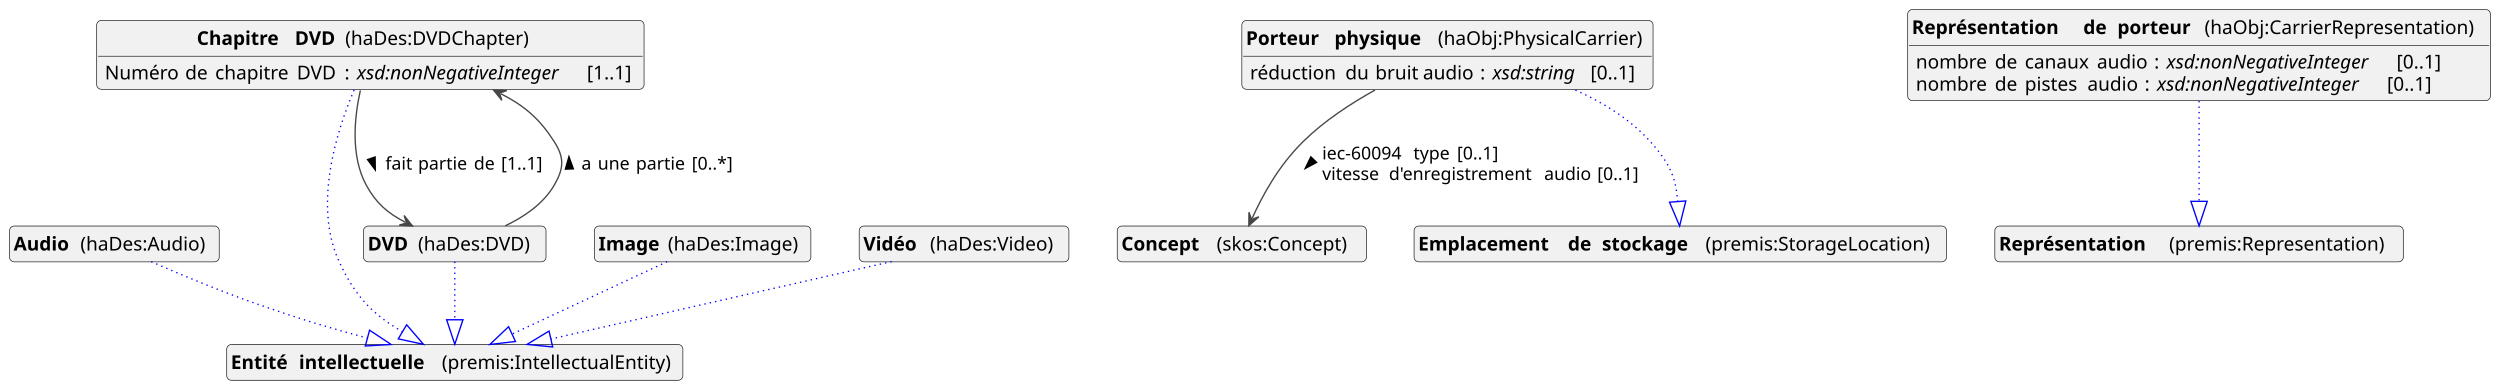
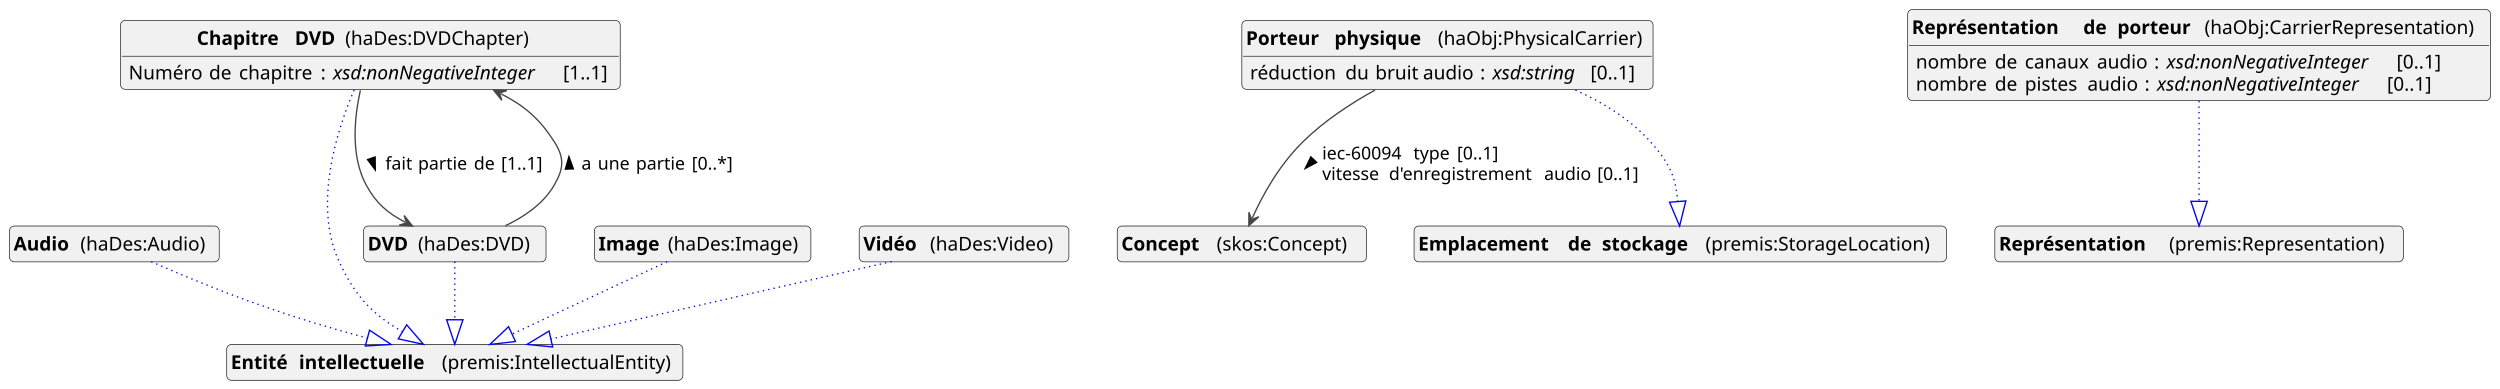
<svg xmlns="http://www.w3.org/2000/svg" xmlns:xlink="http://www.w3.org/1999/xlink" contentStyleType="text/css" height="285px" preserveAspectRatio="none" style="width:1836px;height:285px;background:#FFFFFF;" version="1.1" viewBox="0 0 1836 285" width="1836px" zoomAndPan="magnify">
  <defs />
  <g>
    <a href="#haDes%3AAudio" target="_top" title="#haDes%3AAudio" xlink:actuate="onRequest" xlink:href="#haDes%3AAudio" xlink:show="new" xlink:title="#haDes%3AAudio" xlink:type="simple">
      <g id="elem_haDes_Audio">
        <rect codeLine="15" fill="#F1F1F1" height="26.297" id="haDes_Audio" rx="3.5" ry="3.5" style="stroke:#181818;stroke-width:0.5;" width="154" x="7" y="166" />
        <text fill="#000000" font-family="sans-serif" font-size="14" font-weight="bold" lengthAdjust="spacing" textLength="45" x="10" y="183.995">Audio</text>
        <text fill="#000000" font-family="sans-serif" font-size="14" lengthAdjust="spacing" textLength="4" x="55" y="183.995"> </text>
        <text fill="#000000" font-family="sans-serif" font-size="14" lengthAdjust="spacing" textLength="99" x="59" y="183.995">(haDes:Audio)</text>
      </g>
    </a>
    <a href="#premis%3AIntellectualEntity" target="_top" title="#premis%3AIntellectualEntity" xlink:actuate="onRequest" xlink:href="#premis%3AIntellectualEntity" xlink:show="new" xlink:title="#premis%3AIntellectualEntity" xlink:type="simple">
      <g id="elem_premis_IntellectualEntity">
        <rect codeLine="29" fill="#F1F1F1" height="26.297" id="premis_IntellectualEntity" rx="3.5" ry="3.5" style="stroke:#181818;stroke-width:0.5;" width="335" x="166.5" y="253" />
        <text fill="#000000" font-family="sans-serif" font-size="14" font-weight="bold" lengthAdjust="spacing" textLength="45" x="169.5" y="270.995">Entité</text>
        <text fill="#000000" font-family="sans-serif" font-size="14" font-weight="bold" lengthAdjust="spacing" textLength="5" x="214.5" y="270.995"> </text>
        <text fill="#000000" font-family="sans-serif" font-size="14" font-weight="bold" lengthAdjust="spacing" textLength="101" x="219.5" y="270.995">intellectuelle</text>
        <text fill="#000000" font-family="sans-serif" font-size="14" lengthAdjust="spacing" textLength="4" x="320.5" y="270.995"> </text>
        <text fill="#000000" font-family="sans-serif" font-size="14" lengthAdjust="spacing" textLength="174" x="324.5" y="270.995">(premis:IntellectualEntity)</text>
      </g>
    </a>
    <a href="#haDes%3ADVDChapter" target="_top" title="#haDes%3ADVDChapter" xlink:actuate="onRequest" xlink:href="#haDes%3ADVDChapter" xlink:show="new" xlink:title="#haDes%3ADVDChapter" xlink:type="simple">
      <g id="elem_haDes_DVDChapter">
-         <rect codeLine="17" fill="#F1F1F1" height="50.594" id="haDes_DVDChapter" rx="3.5" ry="3.5" style="stroke:#181818;stroke-width:0.5;" width="402" x="71" y="15" />
+         <rect codeLine="17" fill="#F1F1F1" height="50.594" id="haDes_DVDChapter" rx="3.5" ry="3.5" style="stroke:#181818;stroke-width:0.5;" width="367" x="88.5" y="15" />
        <text fill="#000000" font-family="sans-serif" font-size="14" font-weight="bold" lengthAdjust="spacing" textLength="67" x="144.5" y="32.995">Chapitre</text>
        <text fill="#000000" font-family="sans-serif" font-size="14" font-weight="bold" lengthAdjust="spacing" textLength="5" x="211.5" y="32.995"> </text>
        <text fill="#000000" font-family="sans-serif" font-size="14" font-weight="bold" lengthAdjust="spacing" textLength="33" x="216.5" y="32.995">DVD</text>
        <text fill="#000000" font-family="sans-serif" font-size="14" lengthAdjust="spacing" textLength="4" x="249.5" y="32.995"> </text>
        <text fill="#000000" font-family="sans-serif" font-size="14" lengthAdjust="spacing" textLength="146" x="253.5" y="32.995">(haDes:DVDChapter)</text>
-         <line style="stroke:#181818;stroke-width:0.5;" x1="72" x2="472" y1="41.297" y2="41.297" />
-         <text fill="#000000" font-family="sans-serif" font-size="14" lengthAdjust="spacing" textLength="55" x="77" y="58.292">Numéro</text>
-         <text fill="#000000" font-family="sans-serif" font-size="14" lengthAdjust="spacing" textLength="4" x="132" y="58.292"> </text>
-         <text fill="#000000" font-family="sans-serif" font-size="14" lengthAdjust="spacing" textLength="18" x="136" y="58.292">de</text>
-         <text fill="#000000" font-family="sans-serif" font-size="14" lengthAdjust="spacing" textLength="4" x="154" y="58.292"> </text>
-         <text fill="#000000" font-family="sans-serif" font-size="14" lengthAdjust="spacing" textLength="56" x="158" y="58.292">chapitre</text>
-         <text fill="#000000" font-family="sans-serif" font-size="14" lengthAdjust="spacing" textLength="4" x="214" y="58.292"> </text>
-         <text fill="#000000" font-family="sans-serif" font-size="14" lengthAdjust="spacing" textLength="31" x="218" y="58.292">DVD</text>
-         <text fill="#000000" font-family="sans-serif" font-size="14" lengthAdjust="spacing" textLength="4" x="249" y="58.292"> </text>
-         <text fill="#000000" font-family="sans-serif" font-size="14" lengthAdjust="spacing" textLength="5" x="253" y="58.292">:</text>
-         <text fill="#000000" font-family="sans-serif" font-size="14" lengthAdjust="spacing" textLength="4" x="258" y="58.292"> </text>
-         <text fill="#000000" font-family="sans-serif" font-size="14" font-style="italic" lengthAdjust="spacing" textLength="165" x="262" y="58.292">xsd:nonNegativeInteger</text>
-         <text fill="#000000" font-family="sans-serif" font-size="14" lengthAdjust="spacing" textLength="4" x="427" y="58.292"> </text>
-         <text fill="#000000" font-family="sans-serif" font-size="14" lengthAdjust="spacing" textLength="36" x="431" y="58.292">[1..1]</text>
+         <line style="stroke:#181818;stroke-width:0.5;" x1="89.5" x2="454.5" y1="41.297" y2="41.297" />
+         <text fill="#000000" font-family="sans-serif" font-size="14" lengthAdjust="spacing" textLength="55" x="94.5" y="58.292">Numéro</text>
+         <text fill="#000000" font-family="sans-serif" font-size="14" lengthAdjust="spacing" textLength="4" x="149.5" y="58.292"> </text>
+         <text fill="#000000" font-family="sans-serif" font-size="14" lengthAdjust="spacing" textLength="18" x="153.5" y="58.292">de</text>
+         <text fill="#000000" font-family="sans-serif" font-size="14" lengthAdjust="spacing" textLength="4" x="171.5" y="58.292"> </text>
+         <text fill="#000000" font-family="sans-serif" font-size="14" lengthAdjust="spacing" textLength="56" x="175.5" y="58.292">chapitre</text>
+         <text fill="#000000" font-family="sans-serif" font-size="14" lengthAdjust="spacing" textLength="4" x="231.5" y="58.292"> </text>
+         <text fill="#000000" font-family="sans-serif" font-size="14" lengthAdjust="spacing" textLength="5" x="235.5" y="58.292">:</text>
+         <text fill="#000000" font-family="sans-serif" font-size="14" lengthAdjust="spacing" textLength="4" x="240.5" y="58.292"> </text>
+         <text fill="#000000" font-family="sans-serif" font-size="14" font-style="italic" lengthAdjust="spacing" textLength="165" x="244.5" y="58.292">xsd:nonNegativeInteger</text>
+         <text fill="#000000" font-family="sans-serif" font-size="14" lengthAdjust="spacing" textLength="4" x="409.5" y="58.292"> </text>
+         <text fill="#000000" font-family="sans-serif" font-size="14" lengthAdjust="spacing" textLength="36" x="413.5" y="58.292">[1..1]</text>
      </g>
    </a>
    <a href="../../terms/fr#skos%3AConcept" target="_top" title="../../terms/fr#skos%3AConcept" xlink:actuate="onRequest" xlink:href="../../terms/fr#skos%3AConcept" xlink:show="new" xlink:title="../../terms/fr#skos%3AConcept" xlink:type="simple">
      <g id="elem_skos_Concept">
        <rect codeLine="19" fill="#F1F1F1" height="26.297" id="skos_Concept" rx="3.5" ry="3.5" style="stroke:#181818;stroke-width:0.5;" width="183" x="820.5" y="166" />
        <text fill="#000000" font-family="sans-serif" font-size="14" font-weight="bold" lengthAdjust="spacing" textLength="66" x="823.5" y="183.995">Concept</text>
        <text fill="#000000" font-family="sans-serif" font-size="14" lengthAdjust="spacing" textLength="4" x="889.5" y="183.995"> </text>
        <text fill="#000000" font-family="sans-serif" font-size="14" lengthAdjust="spacing" textLength="107" x="893.5" y="183.995">(skos:Concept)</text>
      </g>
    </a>
    <a href="#haDes%3ADVD" target="_top" title="#haDes%3ADVD" xlink:actuate="onRequest" xlink:href="#haDes%3ADVD" xlink:show="new" xlink:title="#haDes%3ADVD" xlink:type="simple">
      <g id="elem_haDes_DVD">
        <rect codeLine="20" fill="#F1F1F1" height="26.297" id="haDes_DVD" rx="3.5" ry="3.5" style="stroke:#181818;stroke-width:0.5;" width="134" x="267" y="166" />
        <text fill="#000000" font-family="sans-serif" font-size="14" font-weight="bold" lengthAdjust="spacing" textLength="33" x="270" y="183.995">DVD</text>
        <text fill="#000000" font-family="sans-serif" font-size="14" lengthAdjust="spacing" textLength="4" x="303" y="183.995"> </text>
        <text fill="#000000" font-family="sans-serif" font-size="14" lengthAdjust="spacing" textLength="91" x="307" y="183.995">(haDes:DVD)</text>
      </g>
    </a>
    <a href="#haDes%3AImage" target="_top" title="#haDes%3AImage" xlink:actuate="onRequest" xlink:href="#haDes%3AImage" xlink:show="new" xlink:title="#haDes%3AImage" xlink:type="simple">
      <g id="elem_haDes_Image">
        <rect codeLine="22" fill="#F1F1F1" height="26.297" id="haDes_Image" rx="3.5" ry="3.5" style="stroke:#181818;stroke-width:0.5;" width="159" x="436.5" y="166" />
        <text fill="#000000" font-family="sans-serif" font-size="14" font-weight="bold" lengthAdjust="spacing" textLength="47" x="439.5" y="183.995">Image</text>
        <text fill="#000000" font-family="sans-serif" font-size="14" lengthAdjust="spacing" textLength="4" x="486.5" y="183.995"> </text>
        <text fill="#000000" font-family="sans-serif" font-size="14" lengthAdjust="spacing" textLength="102" x="490.5" y="183.995">(haDes:Image)</text>
      </g>
    </a>
    <a href="#haObj%3APhysicalCarrier" target="_top" title="#haObj%3APhysicalCarrier" xlink:actuate="onRequest" xlink:href="#haObj%3APhysicalCarrier" xlink:show="new" xlink:title="#haObj%3APhysicalCarrier" xlink:type="simple">
      <g id="elem_haObj_PhysicalCarrier">
        <rect codeLine="24" fill="#F1F1F1" height="50.594" id="haObj_PhysicalCarrier" rx="3.5" ry="3.5" style="stroke:#181818;stroke-width:0.5;" width="302" x="912" y="15" />
        <text fill="#000000" font-family="sans-serif" font-size="14" font-weight="bold" lengthAdjust="spacing" textLength="60" x="915" y="32.995">Porteur</text>
        <text fill="#000000" font-family="sans-serif" font-size="14" font-weight="bold" lengthAdjust="spacing" textLength="5" x="975" y="32.995"> </text>
        <text fill="#000000" font-family="sans-serif" font-size="14" font-weight="bold" lengthAdjust="spacing" textLength="72" x="980" y="32.995">physique</text>
        <text fill="#000000" font-family="sans-serif" font-size="14" lengthAdjust="spacing" textLength="4" x="1052" y="32.995"> </text>
        <text fill="#000000" font-family="sans-serif" font-size="14" lengthAdjust="spacing" textLength="155" x="1056" y="32.995">(haObj:PhysicalCarrier)</text>
        <line style="stroke:#181818;stroke-width:0.5;" x1="913" x2="1213" y1="41.297" y2="41.297" />
        <text fill="#000000" font-family="sans-serif" font-size="14" lengthAdjust="spacing" textLength="66" x="918" y="58.292">réduction</text>
        <text fill="#000000" font-family="sans-serif" font-size="14" lengthAdjust="spacing" textLength="4" x="984" y="58.292"> </text>
        <text fill="#000000" font-family="sans-serif" font-size="14" lengthAdjust="spacing" textLength="18" x="988" y="58.292">du</text>
        <text fill="#000000" font-family="sans-serif" font-size="14" lengthAdjust="spacing" textLength="4" x="1006" y="58.292"> </text>
        <text fill="#000000" font-family="sans-serif" font-size="14" lengthAdjust="spacing" textLength="31" x="1010" y="58.292">bruit</text>
        <text fill="#000000" font-family="sans-serif" font-size="14" lengthAdjust="spacing" textLength="4" x="1041" y="58.292"> </text>
        <text fill="#000000" font-family="sans-serif" font-size="14" lengthAdjust="spacing" textLength="38" x="1045" y="58.292">audio</text>
        <text fill="#000000" font-family="sans-serif" font-size="14" lengthAdjust="spacing" textLength="4" x="1083" y="58.292"> </text>
        <text fill="#000000" font-family="sans-serif" font-size="14" lengthAdjust="spacing" textLength="5" x="1087" y="58.292">:</text>
        <text fill="#000000" font-family="sans-serif" font-size="14" lengthAdjust="spacing" textLength="4" x="1092" y="58.292"> </text>
        <text fill="#000000" font-family="sans-serif" font-size="14" font-style="italic" lengthAdjust="spacing" textLength="68" x="1096" y="58.292">xsd:string</text>
        <text fill="#000000" font-family="sans-serif" font-size="14" lengthAdjust="spacing" textLength="4" x="1164" y="58.292"> </text>
        <text fill="#000000" font-family="sans-serif" font-size="14" lengthAdjust="spacing" textLength="36" x="1168" y="58.292">[0..1]</text>
      </g>
    </a>
    <a href="#premis%3AStorageLocation" target="_top" title="#premis%3AStorageLocation" xlink:actuate="onRequest" xlink:href="#premis%3AStorageLocation" xlink:show="new" xlink:title="#premis%3AStorageLocation" xlink:type="simple">
      <g id="elem_premis_StorageLocation">
        <rect codeLine="25" fill="#F1F1F1" height="26.297" id="premis_StorageLocation" rx="3.5" ry="3.5" style="stroke:#181818;stroke-width:0.5;" width="391" x="1038.5" y="166" />
        <text fill="#000000" font-family="sans-serif" font-size="14" font-weight="bold" lengthAdjust="spacing" textLength="105" x="1041.5" y="183.995">Emplacement</text>
        <text fill="#000000" font-family="sans-serif" font-size="14" font-weight="bold" lengthAdjust="spacing" textLength="5" x="1146.5" y="183.995"> </text>
        <text fill="#000000" font-family="sans-serif" font-size="14" font-weight="bold" lengthAdjust="spacing" textLength="20" x="1151.5" y="183.995">de</text>
        <text fill="#000000" font-family="sans-serif" font-size="14" font-weight="bold" lengthAdjust="spacing" textLength="5" x="1171.5" y="183.995"> </text>
        <text fill="#000000" font-family="sans-serif" font-size="14" font-weight="bold" lengthAdjust="spacing" textLength="72" x="1176.5" y="183.995">stockage</text>
        <text fill="#000000" font-family="sans-serif" font-size="14" lengthAdjust="spacing" textLength="4" x="1248.5" y="183.995"> </text>
        <text fill="#000000" font-family="sans-serif" font-size="14" lengthAdjust="spacing" textLength="174" x="1252.5" y="183.995">(premis:StorageLocation)</text>
      </g>
    </a>
    <a href="#haObj%3ACarrierRepresentation" target="_top" title="#haObj%3ACarrierRepresentation" xlink:actuate="onRequest" xlink:href="#haObj%3ACarrierRepresentation" xlink:show="new" xlink:title="#haObj%3ACarrierRepresentation" xlink:type="simple">
      <g id="elem_haObj_CarrierRepresentation">
        <rect codeLine="26" fill="#F1F1F1" height="66.891" id="haObj_CarrierRepresentation" rx="3.5" ry="3.5" style="stroke:#181818;stroke-width:0.5;" width="428" x="1401" y="7" />
        <text fill="#000000" font-family="sans-serif" font-size="14" font-weight="bold" lengthAdjust="spacing" textLength="121" x="1404" y="24.995">Représentation</text>
        <text fill="#000000" font-family="sans-serif" font-size="14" font-weight="bold" lengthAdjust="spacing" textLength="5" x="1525" y="24.995"> </text>
        <text fill="#000000" font-family="sans-serif" font-size="14" font-weight="bold" lengthAdjust="spacing" textLength="20" x="1530" y="24.995">de</text>
        <text fill="#000000" font-family="sans-serif" font-size="14" font-weight="bold" lengthAdjust="spacing" textLength="5" x="1550" y="24.995"> </text>
        <text fill="#000000" font-family="sans-serif" font-size="14" font-weight="bold" lengthAdjust="spacing" textLength="60" x="1555" y="24.995">porteur</text>
        <text fill="#000000" font-family="sans-serif" font-size="14" lengthAdjust="spacing" textLength="4" x="1615" y="24.995"> </text>
        <text fill="#000000" font-family="sans-serif" font-size="14" lengthAdjust="spacing" textLength="207" x="1619" y="24.995">(haObj:CarrierRepresentation)</text>
        <line style="stroke:#181818;stroke-width:0.5;" x1="1402" x2="1828" y1="33.297" y2="33.297" />
        <text fill="#000000" font-family="sans-serif" font-size="14" lengthAdjust="spacing" textLength="54" x="1407" y="50.292">nombre</text>
        <text fill="#000000" font-family="sans-serif" font-size="14" lengthAdjust="spacing" textLength="4" x="1461" y="50.292"> </text>
        <text fill="#000000" font-family="sans-serif" font-size="14" lengthAdjust="spacing" textLength="18" x="1465" y="50.292">de</text>
        <text fill="#000000" font-family="sans-serif" font-size="14" lengthAdjust="spacing" textLength="4" x="1483" y="50.292"> </text>
        <text fill="#000000" font-family="sans-serif" font-size="14" lengthAdjust="spacing" textLength="49" x="1487" y="50.292">canaux</text>
        <text fill="#000000" font-family="sans-serif" font-size="14" lengthAdjust="spacing" textLength="4" x="1536" y="50.292"> </text>
        <text fill="#000000" font-family="sans-serif" font-size="14" lengthAdjust="spacing" textLength="38" x="1540" y="50.292">audio</text>
        <text fill="#000000" font-family="sans-serif" font-size="14" lengthAdjust="spacing" textLength="4" x="1578" y="50.292"> </text>
        <text fill="#000000" font-family="sans-serif" font-size="14" lengthAdjust="spacing" textLength="5" x="1582" y="50.292">:</text>
        <text fill="#000000" font-family="sans-serif" font-size="14" lengthAdjust="spacing" textLength="4" x="1587" y="50.292"> </text>
        <text fill="#000000" font-family="sans-serif" font-size="14" font-style="italic" lengthAdjust="spacing" textLength="165" x="1591" y="50.292">xsd:nonNegativeInteger</text>
        <text fill="#000000" font-family="sans-serif" font-size="14" lengthAdjust="spacing" textLength="4" x="1756" y="50.292"> </text>
        <text fill="#000000" font-family="sans-serif" font-size="14" lengthAdjust="spacing" textLength="36" x="1760" y="50.292">[0..1]</text>
        <text fill="#000000" font-family="sans-serif" font-size="14" lengthAdjust="spacing" textLength="54" x="1407" y="66.589">nombre</text>
        <text fill="#000000" font-family="sans-serif" font-size="14" lengthAdjust="spacing" textLength="4" x="1461" y="66.589"> </text>
        <text fill="#000000" font-family="sans-serif" font-size="14" lengthAdjust="spacing" textLength="18" x="1465" y="66.589">de</text>
        <text fill="#000000" font-family="sans-serif" font-size="14" lengthAdjust="spacing" textLength="4" x="1483" y="66.589"> </text>
        <text fill="#000000" font-family="sans-serif" font-size="14" lengthAdjust="spacing" textLength="42" x="1487" y="66.589">pistes</text>
        <text fill="#000000" font-family="sans-serif" font-size="14" lengthAdjust="spacing" textLength="4" x="1529" y="66.589"> </text>
        <text fill="#000000" font-family="sans-serif" font-size="14" lengthAdjust="spacing" textLength="38" x="1533" y="66.589">audio</text>
        <text fill="#000000" font-family="sans-serif" font-size="14" lengthAdjust="spacing" textLength="4" x="1571" y="66.589"> </text>
        <text fill="#000000" font-family="sans-serif" font-size="14" lengthAdjust="spacing" textLength="5" x="1575" y="66.589">:</text>
        <text fill="#000000" font-family="sans-serif" font-size="14" lengthAdjust="spacing" textLength="4" x="1580" y="66.589"> </text>
        <text fill="#000000" font-family="sans-serif" font-size="14" font-style="italic" lengthAdjust="spacing" textLength="165" x="1584" y="66.589">xsd:nonNegativeInteger</text>
        <text fill="#000000" font-family="sans-serif" font-size="14" lengthAdjust="spacing" textLength="4" x="1749" y="66.589"> </text>
        <text fill="#000000" font-family="sans-serif" font-size="14" lengthAdjust="spacing" textLength="36" x="1753" y="66.589">[0..1]</text>
      </g>
    </a>
    <a href="#premis%3ARepresentation" target="_top" title="#premis%3ARepresentation" xlink:actuate="onRequest" xlink:href="#premis%3ARepresentation" xlink:show="new" xlink:title="#premis%3ARepresentation" xlink:type="simple">
      <g id="elem_premis_Representation">
        <rect codeLine="27" fill="#F1F1F1" height="26.297" id="premis_Representation" rx="3.5" ry="3.5" style="stroke:#181818;stroke-width:0.5;" width="300" x="1465" y="166" />
        <text fill="#000000" font-family="sans-serif" font-size="14" font-weight="bold" lengthAdjust="spacing" textLength="121" x="1468" y="183.995">Représentation</text>
        <text fill="#000000" font-family="sans-serif" font-size="14" lengthAdjust="spacing" textLength="4" x="1589" y="183.995"> </text>
        <text fill="#000000" font-family="sans-serif" font-size="14" lengthAdjust="spacing" textLength="169" x="1593" y="183.995">(premis:Representation)</text>
      </g>
    </a>
    <a href="#haDes%3AVideo" target="_top" title="#haDes%3AVideo" xlink:actuate="onRequest" xlink:href="#haDes%3AVideo" xlink:show="new" xlink:title="#haDes%3AVideo" xlink:type="simple">
      <g id="elem_haDes_Video">
        <rect codeLine="28" fill="#F1F1F1" height="26.297" id="haDes_Video" rx="3.5" ry="3.5" style="stroke:#181818;stroke-width:0.5;" width="154" x="631" y="166" />
        <text fill="#000000" font-family="sans-serif" font-size="14" font-weight="bold" lengthAdjust="spacing" textLength="45" x="634" y="183.995">Vidéo</text>
        <text fill="#000000" font-family="sans-serif" font-size="14" lengthAdjust="spacing" textLength="4" x="679" y="183.995"> </text>
        <text fill="#000000" font-family="sans-serif" font-size="14" lengthAdjust="spacing" textLength="99" x="683" y="183.995">(haDes:Video)</text>
      </g>
    </a>
    <g id="link_haDes_Audio_premis_IntellectualEntity">
      <path codeLine="31" d="M111.05,192.16 C131.85,201.28 161.44,213.72 188,223 C220.74,234.44 240.989,240.53 269.849,248.3 " fill="none" id="haDes_Audio-to-premis_IntellectualEntity" style="stroke:#0000FF;stroke-width:1.0;stroke-dasharray:1.0,3.0;" />
      <polygon fill="none" points="287.23,252.98,271.409,242.507,268.289,254.094,287.23,252.98" style="stroke:#0000FF;stroke-width:1.0;" />
    </g>
    <g id="link_haDes_DVDChapter_premis_IntellectualEntity">
      <path codeLine="34" d="M260.07,66.13 C246.93,96.95 230.02,150.69 249,192 C261.67,219.58 275,231.431 295.56,243.691 " fill="none" id="haDes_DVDChapter-to-premis_IntellectualEntity" style="stroke:#0000FF;stroke-width:1.0;stroke-dasharray:1.0,3.0;" />
      <polygon fill="none" points="311.02,252.91,298.633,238.538,292.487,248.845,311.02,252.91" style="stroke:#0000FF;stroke-width:1.0;" />
    </g>
    <g id="link_haDes_DVDChapter_haDes_DVD">
      <path codeLine="37" d="M264.65,66.37 C260.2,86.41 257.38,114.66 269,136 C276.32,149.45 284.689,156.478 297.629,163.218 " fill="none" id="haDes_DVDChapter-to-haDes_DVD" style="stroke:#454645;stroke-width:1.0;" />
      <polygon fill="#454645" points="302.95,165.99,296.816,158.285,298.515,163.68,293.12,165.38,302.95,165.99" style="stroke:#454645;stroke-width:1.0;" />
      <polygon fill="#000000" points="275.612,124.799,275.478,115.29,269.914,117.185,275.612,124.799" style="stroke:#000000;stroke-width:1.0;" />
      <text fill="#000000" font-family="sans-serif" font-size="13" lengthAdjust="spacing" textLength="20" x="283" y="124.567">fait</text>
      <text fill="#000000" font-family="sans-serif" font-size="13" lengthAdjust="spacing" textLength="4" x="303" y="124.567"> </text>
      <text fill="#000000" font-family="sans-serif" font-size="13" lengthAdjust="spacing" textLength="37" x="307" y="124.567">partie</text>
      <text fill="#000000" font-family="sans-serif" font-size="13" lengthAdjust="spacing" textLength="4" x="344" y="124.567"> </text>
      <text fill="#000000" font-family="sans-serif" font-size="13" lengthAdjust="spacing" textLength="16" x="348" y="124.567">de</text>
      <text fill="#000000" font-family="sans-serif" font-size="13" lengthAdjust="spacing" textLength="4" x="364" y="124.567"> </text>
      <text fill="#000000" font-family="sans-serif" font-size="13" lengthAdjust="spacing" textLength="34" x="368" y="124.567">[1..1]</text>
    </g>
    <g id="link_haDes_DVD_haDes_DVDChapter">
      <path codeLine="44" d="M371.06,165.82 C384.87,159.28 399.09,149.67 407,136 C414.12,123.69 414.66,115.98 407,104 C396.36,87.35 385.373,77.799 367.693,68.769 " fill="none" id="haDes_DVD-to-haDes_DVDChapter" style="stroke:#454645;stroke-width:1.0;" />
      <polygon fill="#454645" points="362.35,66.04,368.546,73.696,366.803,68.314,372.185,66.571,362.35,66.04" style="stroke:#454645;stroke-width:1.0;" />
      <polygon fill="#000000" points="417.827,115.069,415.203,124.211,421.077,124.007,417.827,115.069" style="stroke:#000000;stroke-width:1.0;" />
      <text fill="#000000" font-family="sans-serif" font-size="13" lengthAdjust="spacing" textLength="8" x="427" y="124.567">a</text>
      <text fill="#000000" font-family="sans-serif" font-size="13" lengthAdjust="spacing" textLength="4" x="435" y="124.567"> </text>
      <text fill="#000000" font-family="sans-serif" font-size="13" lengthAdjust="spacing" textLength="24" x="439" y="124.567">une</text>
      <text fill="#000000" font-family="sans-serif" font-size="13" lengthAdjust="spacing" textLength="4" x="463" y="124.567"> </text>
      <text fill="#000000" font-family="sans-serif" font-size="13" lengthAdjust="spacing" textLength="37" x="467" y="124.567">partie</text>
      <text fill="#000000" font-family="sans-serif" font-size="13" lengthAdjust="spacing" textLength="4" x="504" y="124.567"> </text>
      <text fill="#000000" font-family="sans-serif" font-size="13" lengthAdjust="spacing" textLength="33" x="508" y="124.567">[0..*]</text>
    </g>
    <g id="link_haDes_DVD_premis_IntellectualEntity">
      <path codeLine="42" d="M334,192.18 C334,208.34 334,218.7 334,234.84 " fill="none" id="haDes_DVD-to-premis_IntellectualEntity" style="stroke:#0000FF;stroke-width:1.0;stroke-dasharray:1.0,3.0;" />
      <polygon fill="none" points="334,252.84,340,234.84,328,234.84,334,252.84" style="stroke:#0000FF;stroke-width:1.0;" />
    </g>
    <g id="link_haDes_Image_premis_IntellectualEntity">
      <path codeLine="46" d="M489.92,192.18 C455.23,208.38 410.57,229.246 376.04,245.366 " fill="none" id="haDes_Image-to-premis_IntellectualEntity" style="stroke:#0000FF;stroke-width:1.0;stroke-dasharray:1.0,3.0;" />
      <polygon fill="none" points="359.73,252.98,378.578,250.803,373.502,239.929,359.73,252.98" style="stroke:#0000FF;stroke-width:1.0;" />
    </g>
    <g id="link_haObj_PhysicalCarrier_premis_StorageLocation">
      <path codeLine="49" d="M1156.96,66.16 C1177.35,75.24 1197.2,87.51 1212,104 C1227.75,121.56 1230.818,132.006 1232.088,148.036 " fill="none" id="haObj_PhysicalCarrier-to-premis_StorageLocation" style="stroke:#0000FF;stroke-width:1.0;stroke-dasharray:1.0,3.0;" />
      <polygon fill="none" points="1233.51,165.98,1238.07,147.562,1226.107,148.51,1233.51,165.98" style="stroke:#0000FF;stroke-width:1.0;" />
    </g>
    <g id="link_haObj_PhysicalCarrier_skos_Concept">
      <path codeLine="52" d="M1009.83,66.13 C991.71,76.18 972.21,89 957,104 C938.37,122.37 926.748,144.491 919.628,160.271 " fill="none" id="haObj_PhysicalCarrier-to-skos_Concept" style="stroke:#454645;stroke-width:1.0;" />
      <polygon fill="#454645" points="917.16,165.74,924.508,159.181,919.216,161.182,917.216,155.891,917.16,165.74" style="stroke:#454645;stroke-width:1.0;" />
      <polygon fill="#000000" points="958.541,123.743,966.921,119.245,962.677,115.179,958.541,123.743" style="stroke:#000000;stroke-width:1.0;" />
      <text fill="#000000" font-family="sans-serif" font-size="13" lengthAdjust="spacing" textLength="63" x="971" y="117.067">iec-60094</text>
      <text fill="#000000" font-family="sans-serif" font-size="13" lengthAdjust="spacing" textLength="4" x="1034" y="117.067"> </text>
      <text fill="#000000" font-family="sans-serif" font-size="13" lengthAdjust="spacing" textLength="28" x="1038" y="117.067">type</text>
      <text fill="#000000" font-family="sans-serif" font-size="13" lengthAdjust="spacing" textLength="4" x="1066" y="117.067"> </text>
      <text fill="#000000" font-family="sans-serif" font-size="13" lengthAdjust="spacing" textLength="34" x="1070" y="117.067">[0..1]</text>
      <text fill="#000000" font-family="sans-serif" font-size="13" lengthAdjust="spacing" textLength="45" x="971" y="132.2">vitesse</text>
      <text fill="#000000" font-family="sans-serif" font-size="13" lengthAdjust="spacing" textLength="4" x="1016" y="132.2"> </text>
      <text fill="#000000" font-family="sans-serif" font-size="13" lengthAdjust="spacing" textLength="110" x="1020" y="132.2">d'enregistrement</text>
      <text fill="#000000" font-family="sans-serif" font-size="13" lengthAdjust="spacing" textLength="4" x="1130" y="132.2"> </text>
      <text fill="#000000" font-family="sans-serif" font-size="13" lengthAdjust="spacing" textLength="35" x="1134" y="132.2">audio</text>
      <text fill="#000000" font-family="sans-serif" font-size="13" lengthAdjust="spacing" textLength="4" x="1169" y="132.2"> </text>
      <text fill="#000000" font-family="sans-serif" font-size="13" lengthAdjust="spacing" textLength="34" x="1173" y="132.2">[0..1]</text>
    </g>
    <g id="link_haObj_CarrierRepresentation_premis_Representation">
      <path codeLine="55" d="M1615,74.2 C1615,103.69 1615,127.49 1615,147.87 " fill="none" id="haObj_CarrierRepresentation-to-premis_Representation" style="stroke:#0000FF;stroke-width:1.0;stroke-dasharray:1.0,3.0;" />
      <polygon fill="none" points="1615,165.87,1621,147.87,1609,147.87,1615,165.87" style="stroke:#0000FF;stroke-width:1.0;" />
    </g>
    <g id="link_haDes_Video_premis_IntellectualEntity">
      <path codeLine="61" d="M654.81,192.09 C583.62,208.27 475.653,232.813 404.553,248.963 " fill="none" id="haDes_Video-to-premis_IntellectualEntity" style="stroke:#0000FF;stroke-width:1.0;stroke-dasharray:1.0,3.0;" />
      <polygon fill="none" points="387,252.95,405.882,254.814,403.224,243.112,387,252.95" style="stroke:#0000FF;stroke-width:1.0;" />
    </g>
  </g>
</svg>
